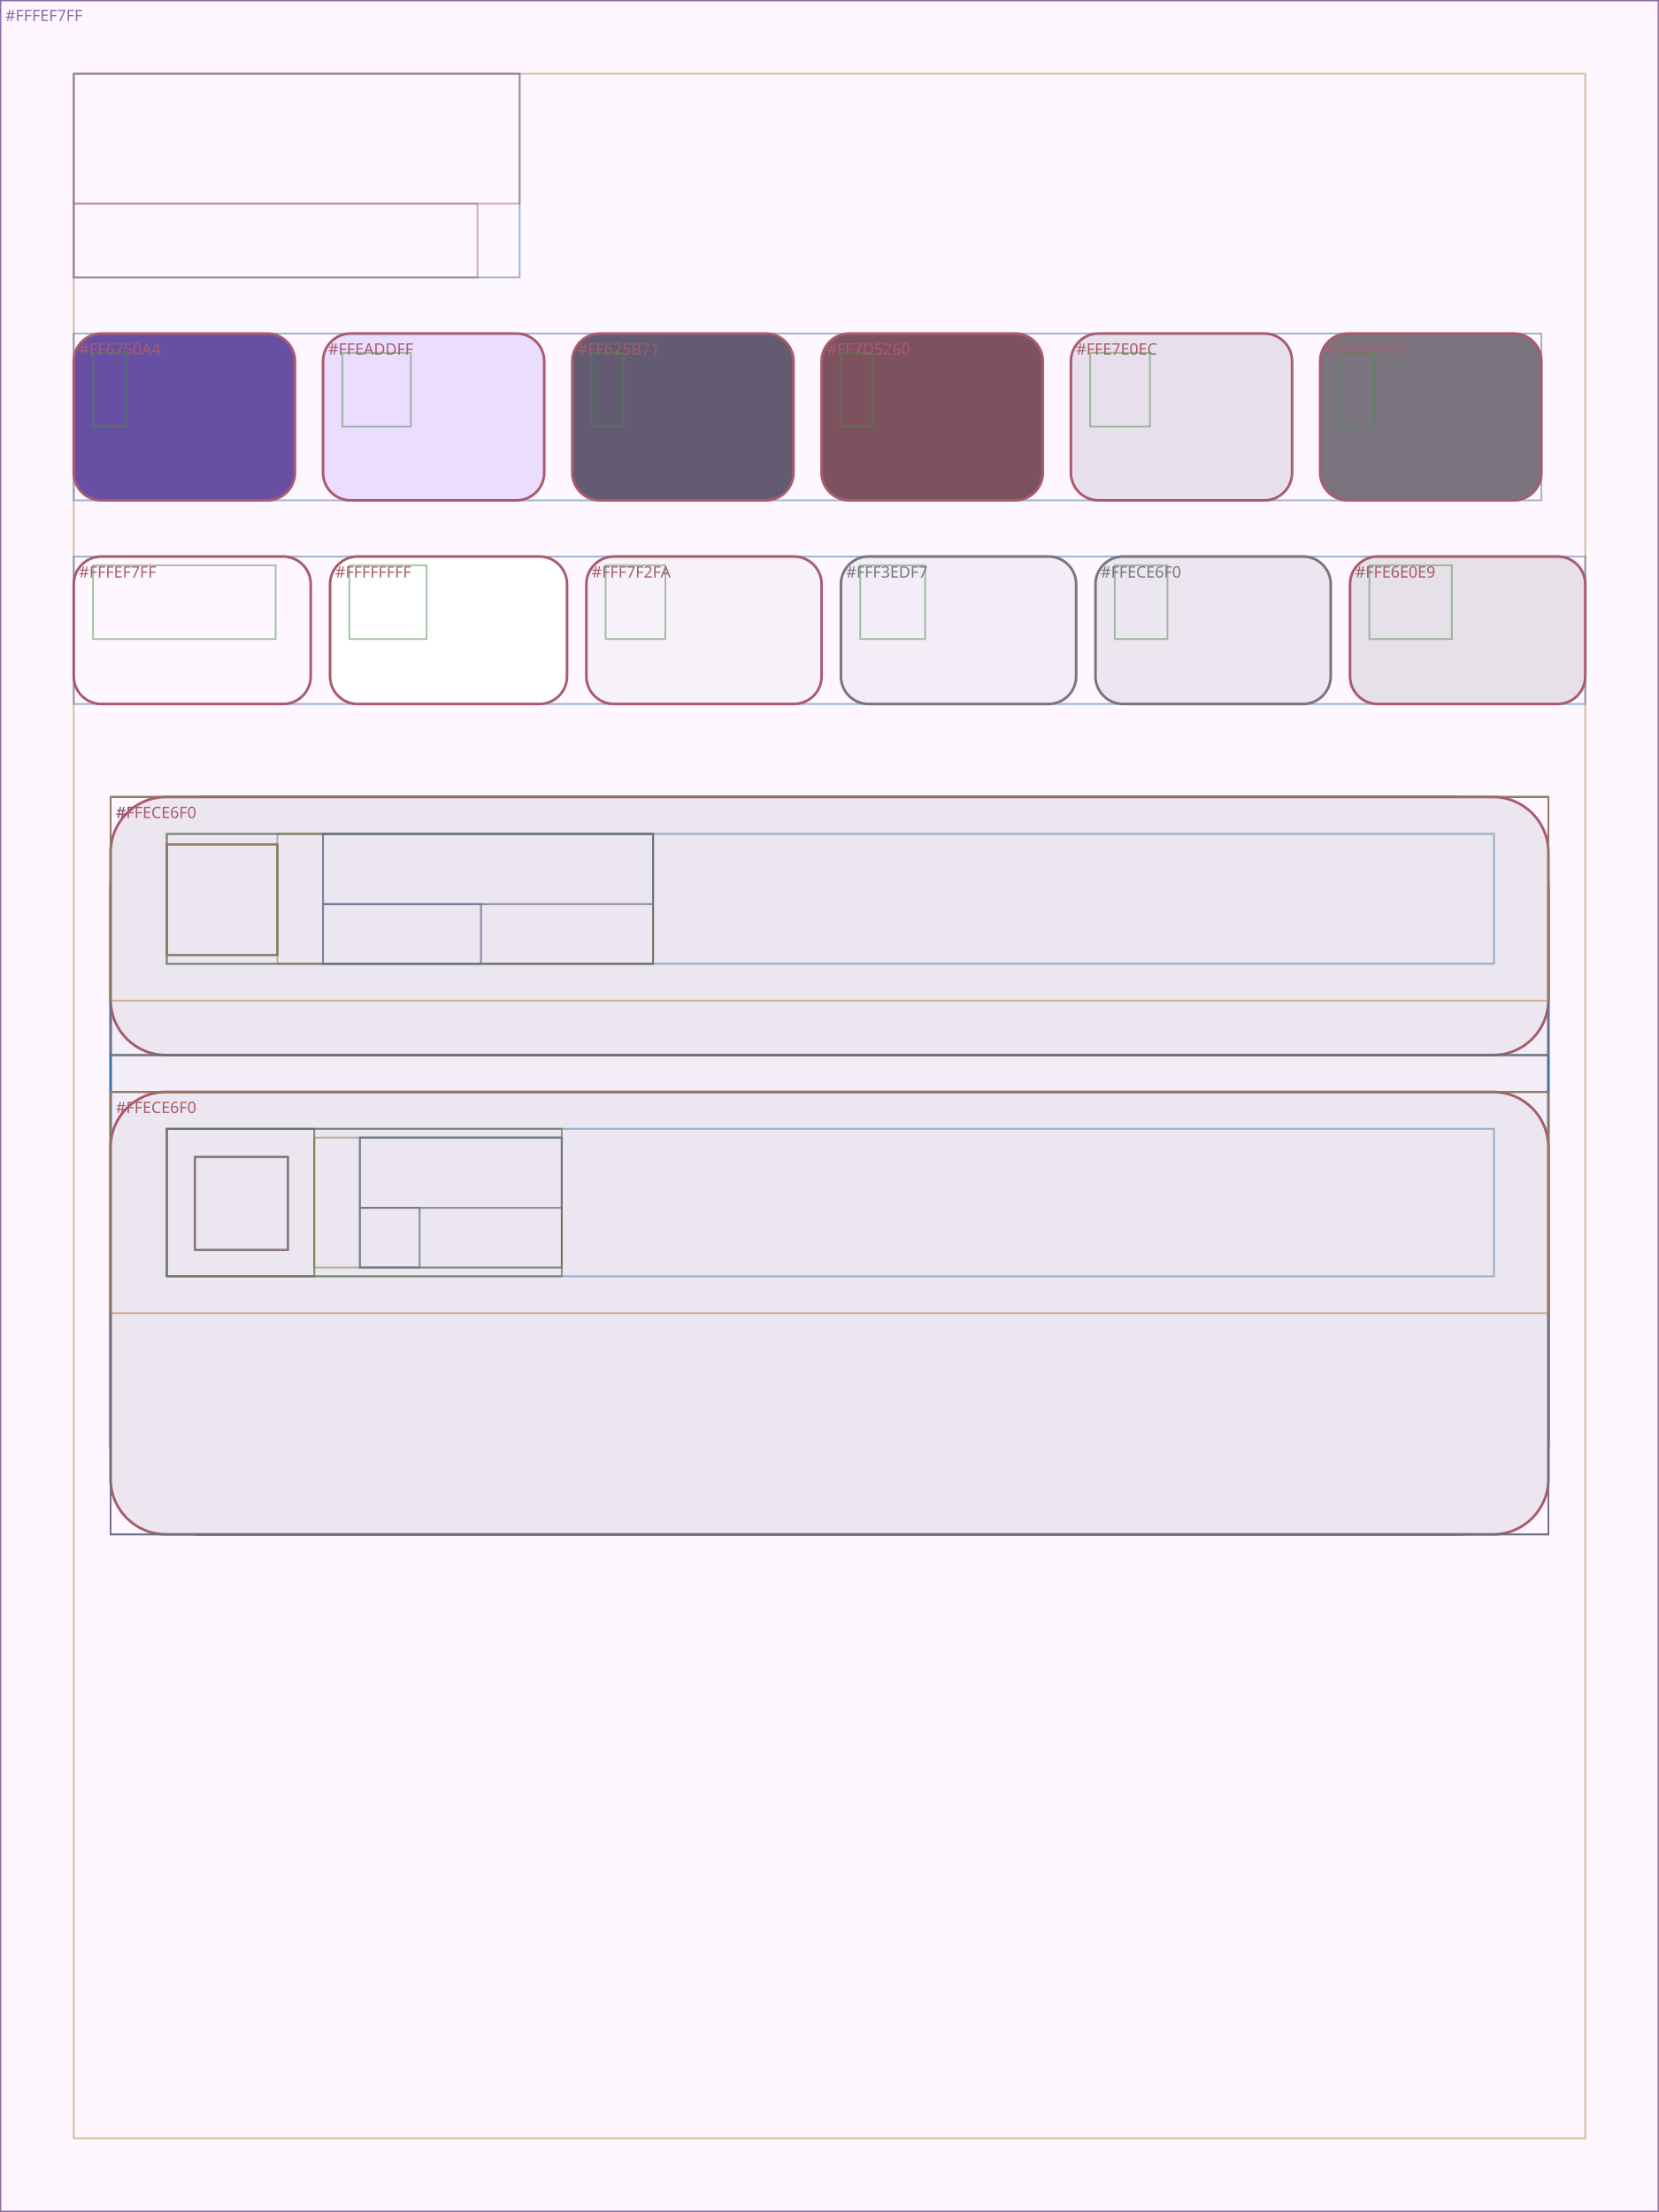
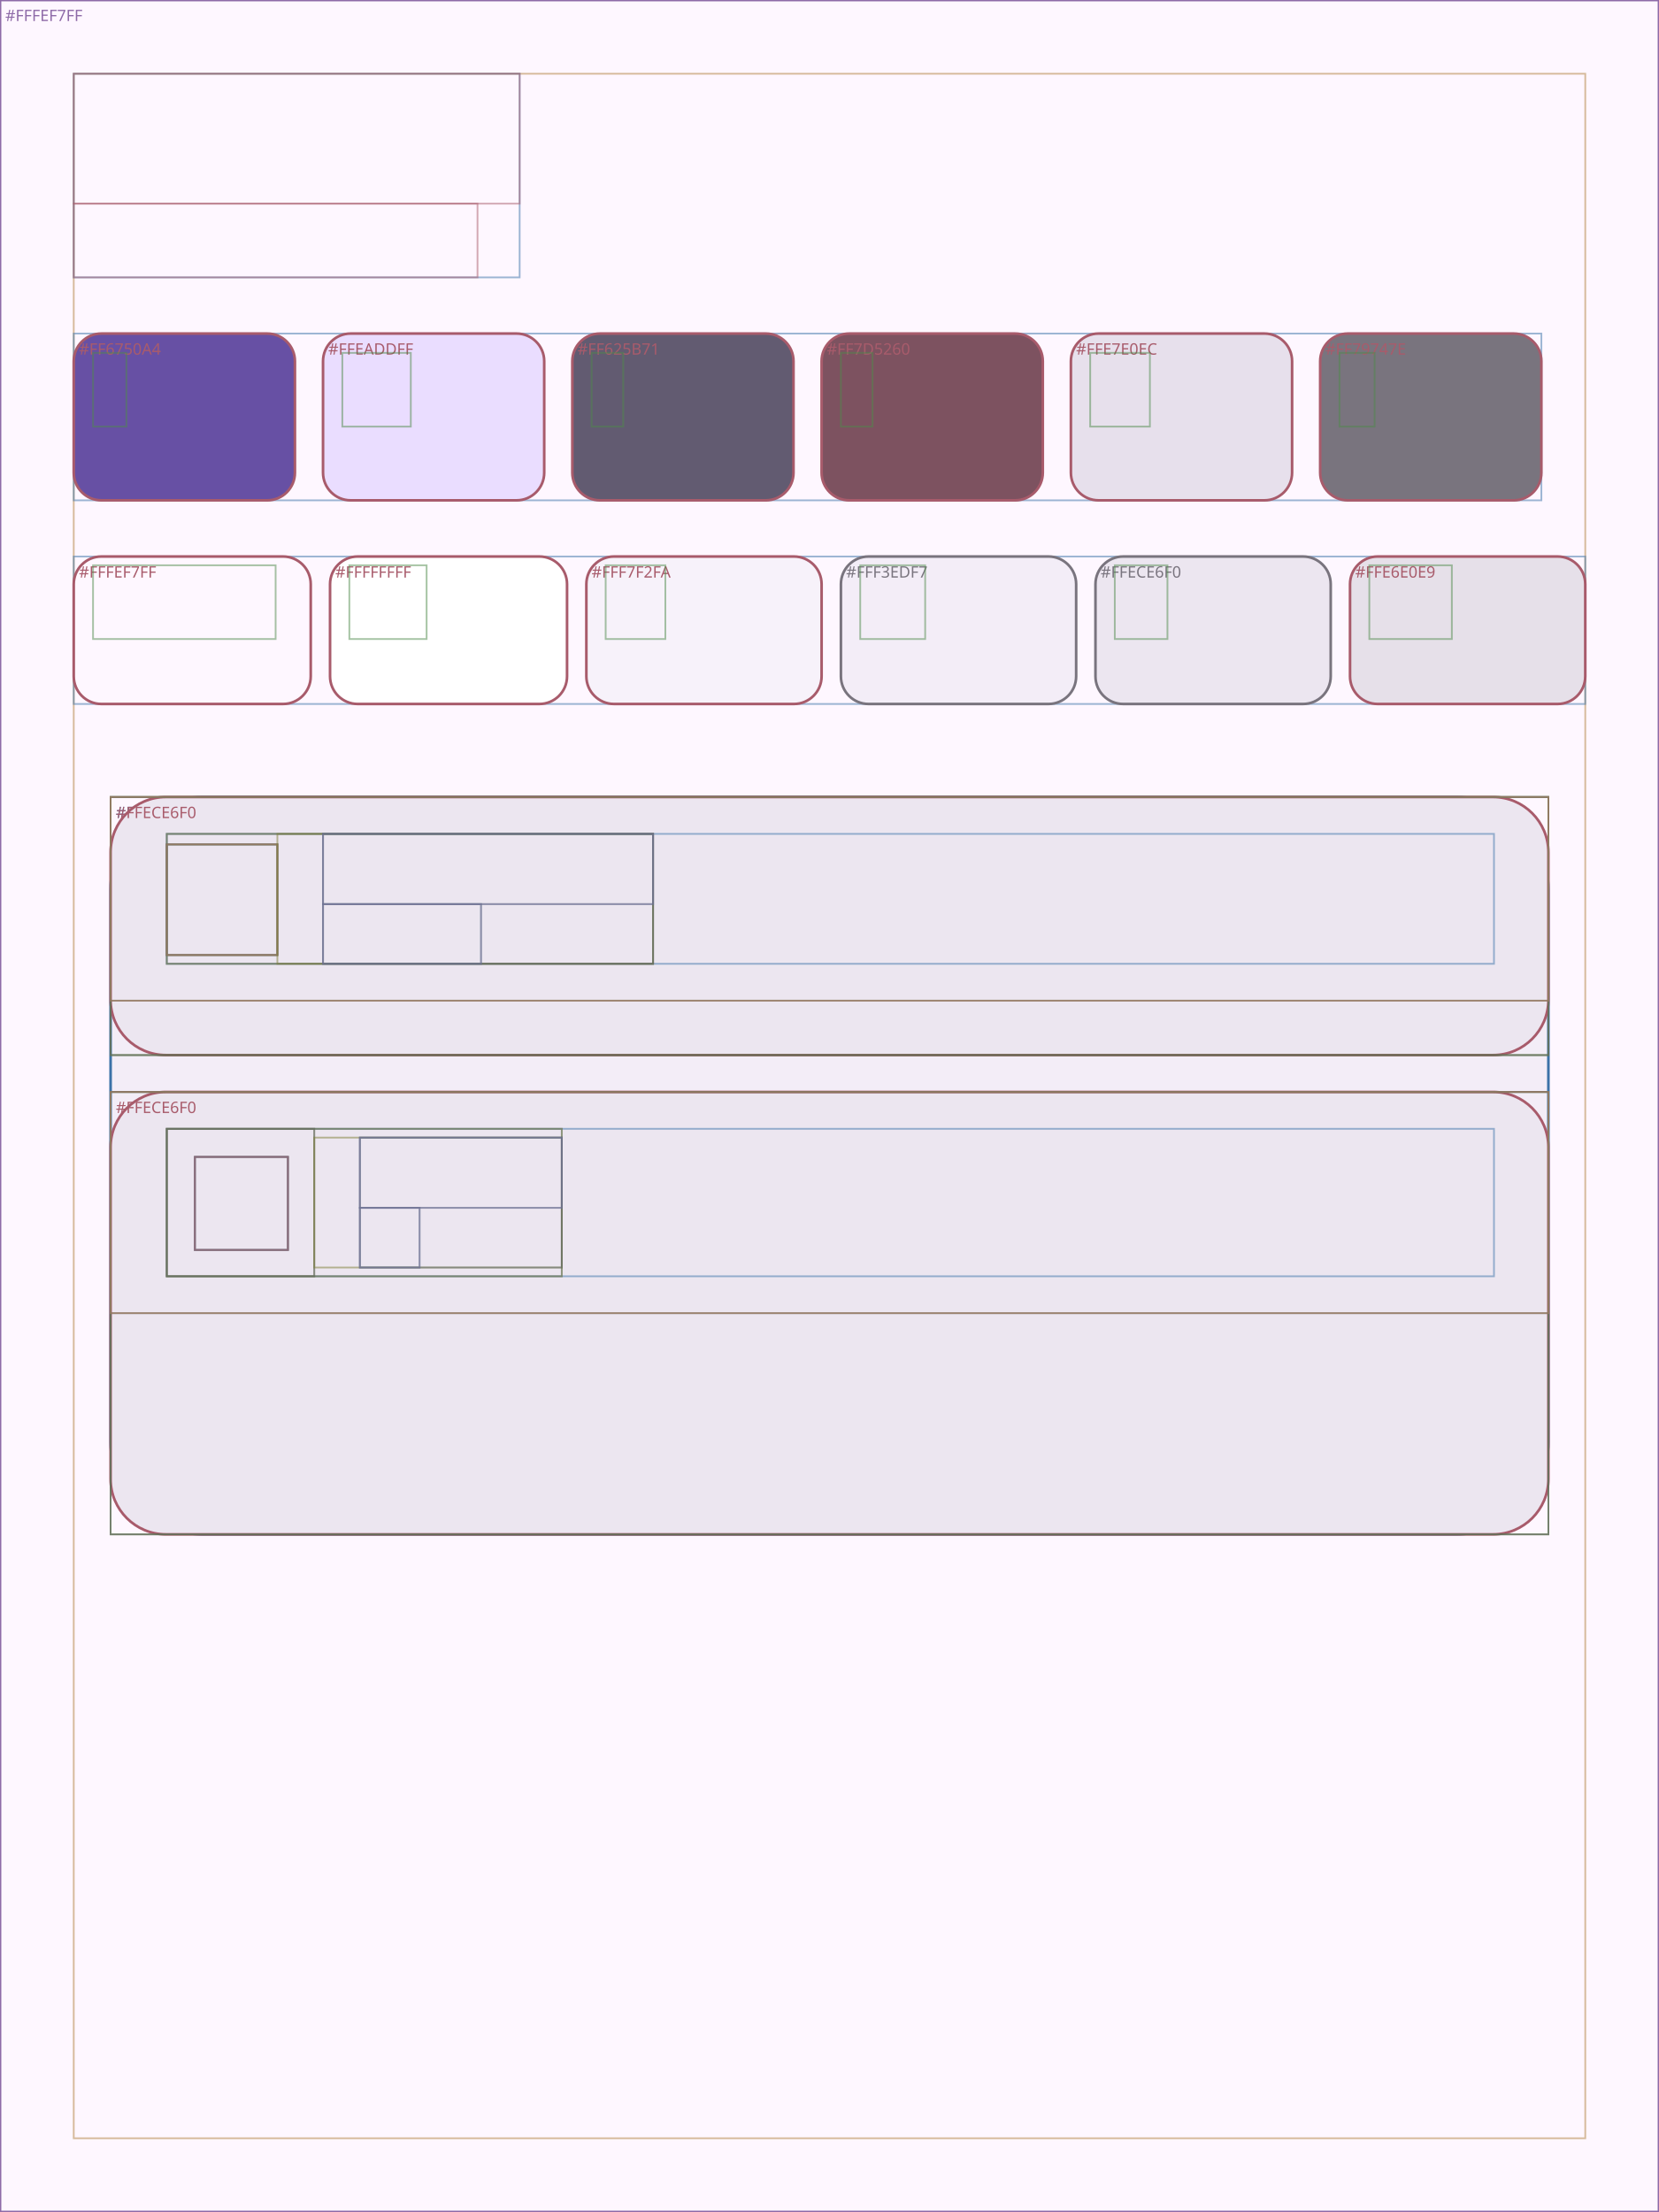
<svg xmlns="http://www.w3.org/2000/svg" viewBox="0 0 945 1260" width="945" height="1260" role="img" aria-label="Theme/Material3-Light layout wireframe">
  <rect width="945" height="1260" fill="#ffffff" />
  <g>
    <rect x="0" y="0" width="945" height="1260" fill="none" fill-opacity="0" stroke="#5B6470" stroke-width="1" stroke-opacity="0.5" />
  </g>
  <g>
    <rect x="0" y="0" width="945" height="1260" fill="none" fill-opacity="0" stroke="#2E7D6B" stroke-width="1" stroke-opacity="0.5" />
  </g>
  <g>
    <rect x="0" y="0" width="945" height="1260" fill="#FEF7FF" fill-opacity="1" stroke="#8E6BA8" stroke-width="1.5" stroke-opacity="1" />
    <text x="3" y="12" font-family="system-ui, sans-serif" font-size="9" fill="#8E6BA8">#FFFEF7FF</text>
  </g>
  <g>
    <rect x="42" y="42" width="861" height="1176" fill="none" fill-opacity="0" stroke="#B0813B" stroke-width="1" stroke-opacity="0.5" />
  </g>
  <g>
    <rect x="42" y="42" width="254" height="116" fill="none" fill-opacity="0" stroke="#3B72A8" stroke-width="1" stroke-opacity="0.5" />
  </g>
  <g>
    <rect x="42" y="42" width="254" height="74" fill="none" fill-opacity="0" stroke="#A85B6B" stroke-width="1" stroke-opacity="0.5" />
  </g>
  <g>
    <rect x="42" y="116" width="230" height="42" fill="none" fill-opacity="0" stroke="#A85B6B" stroke-width="1" stroke-opacity="0.5" />
  </g>
  <g>
    <rect x="42" y="190" width="836" height="95" fill="none" fill-opacity="0" stroke="#3B72A8" stroke-width="1" stroke-opacity="0.5" />
  </g>
  <g>
    <path d="M57.75,190 H152.25 A15.75,15.75 0 0 1 168,205.75 V269.25 A15.75,15.75 0 0 1 152.25,285 H57.75 A15.75,15.75 0 0 1 42,269.25 V205.75 A15.75,15.75 0 0 1 57.75,190 Z" fill="#6750A4" fill-opacity="1" stroke="#A85B6B" stroke-width="1.5" stroke-opacity="1" />
    <text x="45" y="202" font-family="system-ui, sans-serif" font-size="9" fill="#A85B6B">#FF6750A4</text>
  </g>
  <g>
    <rect x="53" y="201" width="19" height="42" fill="none" fill-opacity="0" stroke="#4F8A4A" stroke-width="1" stroke-opacity="0.5" />
  </g>
  <g>
    <path d="M199.75,190 H294.25 A15.75,15.75 0 0 1 310,205.75 V269.25 A15.75,15.75 0 0 1 294.25,285 H199.75 A15.75,15.75 0 0 1 184,269.25 V205.75 A15.75,15.75 0 0 1 199.75,190 Z" fill="#EADDFF" fill-opacity="1" stroke="#A85B6B" stroke-width="1.5" stroke-opacity="1" />
    <text x="187" y="202" font-family="system-ui, sans-serif" font-size="9" fill="#A85B6B">#FFEADDFF</text>
  </g>
  <g>
    <rect x="195" y="201" width="39" height="42" fill="none" fill-opacity="0" stroke="#4F8A4A" stroke-width="1" stroke-opacity="0.5" />
  </g>
  <g>
    <path d="M341.75,190 H436.25 A15.75,15.75 0 0 1 452,205.75 V269.25 A15.75,15.75 0 0 1 436.25,285 H341.75 A15.75,15.75 0 0 1 326,269.25 V205.75 A15.75,15.75 0 0 1 341.75,190 Z" fill="#625B71" fill-opacity="1" stroke="#A85B6B" stroke-width="1.5" stroke-opacity="1" />
    <text x="329" y="202" font-family="system-ui, sans-serif" font-size="9" fill="#A85B6B">#FF625B71</text>
  </g>
  <g>
    <rect x="337" y="201" width="18" height="42" fill="none" fill-opacity="0" stroke="#4F8A4A" stroke-width="1" stroke-opacity="0.5" />
  </g>
  <g>
    <path d="M483.75,190 H578.25 A15.75,15.75 0 0 1 594,205.75 V269.25 A15.75,15.75 0 0 1 578.25,285 H483.75 A15.75,15.75 0 0 1 468,269.25 V205.75 A15.75,15.75 0 0 1 483.75,190 Z" fill="#7D5260" fill-opacity="1" stroke="#A85B6B" stroke-width="1.5" stroke-opacity="1" />
    <text x="471" y="202" font-family="system-ui, sans-serif" font-size="9" fill="#A85B6B">#FF7D5260</text>
  </g>
  <g>
    <rect x="479" y="201" width="18" height="42" fill="none" fill-opacity="0" stroke="#4F8A4A" stroke-width="1" stroke-opacity="0.5" />
  </g>
  <g>
    <path d="M625.75,190 H720.25 A15.75,15.75 0 0 1 736,205.75 V269.25 A15.75,15.75 0 0 1 720.25,285 H625.75 A15.75,15.75 0 0 1 610,269.25 V205.75 A15.75,15.75 0 0 1 625.75,190 Z" fill="#E7E0EC" fill-opacity="1" stroke="#A85B6B" stroke-width="1.5" stroke-opacity="1" />
    <text x="613" y="202" font-family="system-ui, sans-serif" font-size="9" fill="#A85B6B">#FFE7E0EC</text>
  </g>
  <g>
    <rect x="621" y="201" width="34" height="42" fill="none" fill-opacity="0" stroke="#4F8A4A" stroke-width="1" stroke-opacity="0.5" />
  </g>
  <g>
    <path d="M767.75,190 H862.25 A15.75,15.75 0 0 1 878,205.75 V269.25 A15.75,15.75 0 0 1 862.25,285 H767.75 A15.75,15.75 0 0 1 752,269.25 V205.75 A15.75,15.75 0 0 1 767.75,190 Z" fill="#79747E" fill-opacity="1" stroke="#A85B6B" stroke-width="1.5" stroke-opacity="1" />
    <text x="755" y="202" font-family="system-ui, sans-serif" font-size="9" fill="#A85B6B">#FF79747E</text>
  </g>
  <g>
    <rect x="763" y="201" width="20" height="42" fill="none" fill-opacity="0" stroke="#4F8A4A" stroke-width="1" stroke-opacity="0.5" />
  </g>
  <g>
    <rect x="42" y="317" width="861" height="84" fill="none" fill-opacity="0" stroke="#3B72A8" stroke-width="1" stroke-opacity="0.5" />
  </g>
  <g>
    <path d="M57.75,317 H161.25 A15.75,15.75 0 0 1 177,332.75 V385.25 A15.75,15.75 0 0 1 161.25,401 H57.75 A15.75,15.75 0 0 1 42,385.25 V332.75 A15.75,15.75 0 0 1 57.75,317 Z" fill="#FEF7FF" fill-opacity="1" stroke="#A85B6B" stroke-width="1.5" stroke-opacity="1" />
    <text x="45" y="329" font-family="system-ui, sans-serif" font-size="9" fill="#A85B6B">#FFFEF7FF</text>
  </g>
  <g>
    <rect x="53" y="322" width="104" height="42" fill="none" fill-opacity="0" stroke="#4F8A4A" stroke-width="1" stroke-opacity="0.5" />
  </g>
  <g>
    <path d="M203.75,317 H307.25 A15.75,15.75 0 0 1 323,332.75 V385.25 A15.75,15.75 0 0 1 307.25,401 H203.75 A15.75,15.75 0 0 1 188,385.25 V332.75 A15.75,15.75 0 0 1 203.75,317 Z" fill="#FFFFFF" fill-opacity="1" stroke="#A85B6B" stroke-width="1.5" stroke-opacity="1" />
    <text x="191" y="329" font-family="system-ui, sans-serif" font-size="9" fill="#A85B6B">#FFFFFFFF</text>
  </g>
  <g>
    <rect x="199" y="322" width="44" height="42" fill="none" fill-opacity="0" stroke="#4F8A4A" stroke-width="1" stroke-opacity="0.5" />
  </g>
  <g>
    <path d="M349.75,317 H452.25 A15.75,15.75 0 0 1 468,332.75 V385.25 A15.75,15.75 0 0 1 452.25,401 H349.75 A15.75,15.75 0 0 1 334,385.25 V332.75 A15.75,15.75 0 0 1 349.75,317 Z" fill="#F7F2FA" fill-opacity="1" stroke="#A85B6B" stroke-width="1.5" stroke-opacity="1" />
    <text x="337" y="329" font-family="system-ui, sans-serif" font-size="9" fill="#A85B6B">#FFF7F2FA</text>
  </g>
  <g>
    <rect x="345" y="322" width="34" height="42" fill="none" fill-opacity="0" stroke="#4F8A4A" stroke-width="1" stroke-opacity="0.5" />
  </g>
  <g>
    <path d="M494.75,317 H597.25 A15.75,15.75 0 0 1 613,332.75 V385.25 A15.75,15.75 0 0 1 597.25,401 H494.75 A15.75,15.75 0 0 1 479,385.25 V332.75 A15.75,15.75 0 0 1 494.75,317 Z" fill="#F3EDF7" fill-opacity="1" stroke="#79747E" stroke-width="1.5" stroke-opacity="1" />
    <text x="482" y="329" font-family="system-ui, sans-serif" font-size="9" fill="#79747E">#FFF3EDF7</text>
  </g>
  <g>
    <rect x="490" y="322" width="37" height="42" fill="none" fill-opacity="0" stroke="#4F8A4A" stroke-width="1" stroke-opacity="0.5" />
  </g>
  <g>
    <path d="M639.75,317 H742.25 A15.75,15.75 0 0 1 758,332.75 V385.25 A15.75,15.75 0 0 1 742.25,401 H639.75 A15.75,15.75 0 0 1 624,385.25 V332.75 A15.75,15.75 0 0 1 639.75,317 Z" fill="#ECE6F0" fill-opacity="1" stroke="#79747E" stroke-width="1.5" stroke-opacity="1" />
    <text x="627" y="329" font-family="system-ui, sans-serif" font-size="9" fill="#79747E">#FFECE6F0</text>
  </g>
  <g>
    <rect x="635" y="322" width="30" height="42" fill="none" fill-opacity="0" stroke="#4F8A4A" stroke-width="1" stroke-opacity="0.5" />
  </g>
  <g>
    <path d="M784.75,317 H887.25 A15.75,15.75 0 0 1 903,332.75 V385.25 A15.75,15.75 0 0 1 887.25,401 H784.75 A15.75,15.75 0 0 1 769,385.25 V332.75 A15.75,15.75 0 0 1 784.75,317 Z" fill="#E6E0E9" fill-opacity="1" stroke="#A85B6B" stroke-width="1.5" stroke-opacity="1" />
    <text x="772" y="329" font-family="system-ui, sans-serif" font-size="9" fill="#A85B6B">#FFE6E0E9</text>
  </g>
  <g>
    <rect x="780" y="322" width="47" height="42" fill="none" fill-opacity="0" stroke="#4F8A4A" stroke-width="1" stroke-opacity="0.5" />
  </g>
  <g>
    <path d="M115.5,454 H829.5 A52.5,52.5 0 0 1 882,506.5 V821.5 A52.5,52.5 0 0 1 829.5,874 H115.5 A52.5,52.5 0 0 1 63,821.5 V506.5 A52.5,52.5 0 0 1 115.5,454 Z" fill="#F3EDF7" fill-opacity="1" stroke="#3B72A8" stroke-width="1.5" stroke-opacity="1" />
    <text x="66" y="466" font-family="system-ui, sans-serif" font-size="9" fill="#3B72A8">#FFF3EDF7  pad 8.0dp  gap 8.0dp</text>
  </g>
  <g>
    <path d="M94.5,454 H850.5 A31.5,31.5 0 0 1 882,485.5 V569.5 A31.5,31.5 0 0 1 850.5,601 H94.5 A31.5,31.5 0 0 1 63,569.5 V485.5 A31.5,31.5 0 0 1 94.5,454 Z" fill="#ECE6F0" fill-opacity="1" stroke="#A85B6B" stroke-width="1.5" stroke-opacity="1" />
    <text x="66" y="466" font-family="system-ui, sans-serif" font-size="9" fill="#A85B6B">#FFECE6F0</text>
  </g>
  <g>
    <rect x="63" y="454" width="819" height="147" fill="none" fill-opacity="0" stroke="#4F8A4A" stroke-width="1" stroke-opacity="0.5" />
  </g>
  <g>
    <rect x="63" y="454" width="819" height="147" fill="none" fill-opacity="0" stroke="#7A7A33" stroke-width="1" stroke-opacity="0.5" />
  </g>
  <g>
    <rect x="63" y="454" width="819" height="147" fill="none" fill-opacity="0" stroke="#5B6470" stroke-width="1" stroke-opacity="0.5" />
  </g>
  <g>
-     <rect x="63" y="454" width="819" height="147" fill="none" fill-opacity="0" stroke="#2E7D6B" stroke-width="1" stroke-opacity="0.5" />
-   </g>
-   <g>
-     <rect x="63" y="454" width="819" height="147" fill="none" fill-opacity="0" stroke="#8E6BA8" stroke-width="1" stroke-opacity="0.5" />
+     <rect x="63" y="454" width="819" height="116" fill="none" fill-opacity="0" stroke="#2E7D6B" stroke-width="1" stroke-opacity="0.5" />
+   </g>
+   <g>
+     <rect x="63" y="454" width="819" height="116" fill="none" fill-opacity="0" stroke="#8E6BA8" stroke-width="1" stroke-opacity="0.5" />
  </g>
  <g>
    <rect x="63" y="454" width="819" height="116" fill="none" fill-opacity="0" stroke="#B0813B" stroke-width="1" stroke-opacity="0.5" />
  </g>
  <g>
    <rect x="95" y="475" width="756" height="74" fill="none" fill-opacity="0" stroke="#3B72A8" stroke-width="1" stroke-opacity="0.5" />
  </g>
  <g>
    <rect x="95" y="475" width="277" height="74" fill="none" fill-opacity="0" stroke="#A85B6B" stroke-width="1" stroke-opacity="0.5" />
  </g>
  <g>
    <rect x="95" y="475" width="277" height="74" fill="none" fill-opacity="0" stroke="#4F8A4A" stroke-width="1" stroke-opacity="0.5" />
  </g>
  <g>
    <rect x="95" y="481" width="63" height="63" fill="none" fill-opacity="0" stroke="#7A7A33" stroke-width="1" stroke-opacity="0.5" />
  </g>
  <g>
    <rect x="95" y="481" width="63" height="63" fill="none" fill-opacity="0" stroke="#5B6470" stroke-width="1" stroke-opacity="0.5" />
  </g>
  <g>
    <rect x="95" y="481" width="63" height="63" fill="none" fill-opacity="0" stroke="#2E7D6B" stroke-width="1" stroke-opacity="0.5" />
  </g>
  <g>
    <rect x="95" y="481" width="63" height="63" fill="none" fill-opacity="0" stroke="#8E6BA8" stroke-width="1" stroke-opacity="0.5" />
  </g>
  <g>
    <rect x="95" y="481" width="63" height="63" fill="none" fill-opacity="0" stroke="#B0813B" stroke-width="1" stroke-opacity="0.5" />
  </g>
  <g>
    <rect x="158" y="475" width="214" height="74" fill="none" fill-opacity="0" stroke="#7A7A33" stroke-width="1" stroke-opacity="0.5" />
  </g>
  <g>
    <rect x="184" y="475" width="188" height="74" fill="none" fill-opacity="0" stroke="#5B6470" stroke-width="1" stroke-opacity="0.5" />
  </g>
  <g>
    <rect x="184" y="475" width="188" height="40" fill="none" fill-opacity="0" stroke="#2E7D6B" stroke-width="1" stroke-opacity="0.5" />
  </g>
  <g>
    <rect x="184" y="475" width="188" height="40" fill="none" fill-opacity="0" stroke="#8E6BA8" stroke-width="1" stroke-opacity="0.5" />
  </g>
  <g>
    <rect x="184" y="515" width="90" height="34" fill="none" fill-opacity="0" stroke="#2E7D6B" stroke-width="1" stroke-opacity="0.5" />
  </g>
  <g>
    <rect x="184" y="515" width="90" height="34" fill="none" fill-opacity="0" stroke="#8E6BA8" stroke-width="1" stroke-opacity="0.5" />
  </g>
  <g>
    <path d="M94.5,622 H850.5 A31.5,31.5 0 0 1 882,653.5 V842.5 A31.5,31.5 0 0 1 850.5,874 H94.5 A31.5,31.5 0 0 1 63,842.5 V653.5 A31.5,31.5 0 0 1 94.5,622 Z" fill="#ECE6F0" fill-opacity="1" stroke="#A85B6B" stroke-width="1.5" stroke-opacity="1" />
    <text x="66" y="634" font-family="system-ui, sans-serif" font-size="9" fill="#A85B6B">#FFECE6F0</text>
  </g>
  <g>
    <rect x="63" y="622" width="819" height="252" fill="none" fill-opacity="0" stroke="#4F8A4A" stroke-width="1" stroke-opacity="0.5" />
  </g>
  <g>
    <rect x="63" y="622" width="819" height="252" fill="none" fill-opacity="0" stroke="#7A7A33" stroke-width="1" stroke-opacity="0.5" />
  </g>
  <g>
    <rect x="63" y="622" width="819" height="252" fill="none" fill-opacity="0" stroke="#5B6470" stroke-width="1" stroke-opacity="0.5" />
  </g>
  <g>
-     <rect x="63" y="622" width="819" height="252" fill="none" fill-opacity="0" stroke="#2E7D6B" stroke-width="1" stroke-opacity="0.5" />
-   </g>
-   <g>
-     <rect x="63" y="622" width="819" height="252" fill="none" fill-opacity="0" stroke="#8E6BA8" stroke-width="1" stroke-opacity="0.5" />
+     <rect x="63" y="622" width="819" height="126" fill="none" fill-opacity="0" stroke="#2E7D6B" stroke-width="1" stroke-opacity="0.5" />
+   </g>
+   <g>
+     <rect x="63" y="622" width="819" height="126" fill="none" fill-opacity="0" stroke="#8E6BA8" stroke-width="1" stroke-opacity="0.5" />
  </g>
  <g>
    <rect x="63" y="622" width="819" height="126" fill="none" fill-opacity="0" stroke="#B0813B" stroke-width="1" stroke-opacity="0.5" />
  </g>
  <g>
    <rect x="95" y="643" width="756" height="84" fill="none" fill-opacity="0" stroke="#3B72A8" stroke-width="1" stroke-opacity="0.5" />
  </g>
  <g>
    <rect x="95" y="643" width="225" height="84" fill="none" fill-opacity="0" stroke="#A85B6B" stroke-width="1" stroke-opacity="0.5" />
  </g>
  <g>
    <rect x="95" y="643" width="225" height="84" fill="none" fill-opacity="0" stroke="#4F8A4A" stroke-width="1" stroke-opacity="0.5" />
  </g>
  <g>
    <rect x="95" y="643" width="84" height="84" fill="none" fill-opacity="0" stroke="#7A7A33" stroke-width="1" stroke-opacity="0.5" />
  </g>
  <g>
    <rect x="95" y="643" width="84" height="84" fill="none" fill-opacity="0" stroke="#5B6470" stroke-width="1" stroke-opacity="0.5" />
  </g>
  <g>
    <rect x="111" y="659" width="53" height="53" fill="none" fill-opacity="0" stroke="#2E7D6B" stroke-width="1" stroke-opacity="0.5" />
  </g>
  <g>
    <rect x="111" y="659" width="53" height="53" fill="none" fill-opacity="0" stroke="#8E6BA8" stroke-width="1" stroke-opacity="0.5" />
  </g>
  <g>
    <rect x="111" y="659" width="53" height="53" fill="none" fill-opacity="0" stroke="#B0813B" stroke-width="1" stroke-opacity="0.5" />
  </g>
  <g>
    <rect x="111" y="659" width="53" height="53" fill="none" fill-opacity="0" stroke="#3B72A8" stroke-width="1" stroke-opacity="0.5" />
  </g>
  <g>
    <rect x="111" y="659" width="53" height="53" fill="none" fill-opacity="0" stroke="#A85B6B" stroke-width="1" stroke-opacity="0.5" />
  </g>
  <g>
    <rect x="179" y="648" width="141" height="74" fill="none" fill-opacity="0" stroke="#7A7A33" stroke-width="1" stroke-opacity="0.5" />
  </g>
  <g>
    <rect x="205" y="648" width="115" height="74" fill="none" fill-opacity="0" stroke="#5B6470" stroke-width="1" stroke-opacity="0.5" />
  </g>
  <g>
    <rect x="205" y="648" width="115" height="40" fill="none" fill-opacity="0" stroke="#2E7D6B" stroke-width="1" stroke-opacity="0.5" />
  </g>
  <g>
    <rect x="205" y="648" width="115" height="40" fill="none" fill-opacity="0" stroke="#8E6BA8" stroke-width="1" stroke-opacity="0.5" />
  </g>
  <g>
    <rect x="205" y="688" width="34" height="34" fill="none" fill-opacity="0" stroke="#2E7D6B" stroke-width="1" stroke-opacity="0.5" />
  </g>
  <g>
    <rect x="205" y="688" width="34" height="34" fill="none" fill-opacity="0" stroke="#8E6BA8" stroke-width="1" stroke-opacity="0.5" />
  </g>
</svg>
